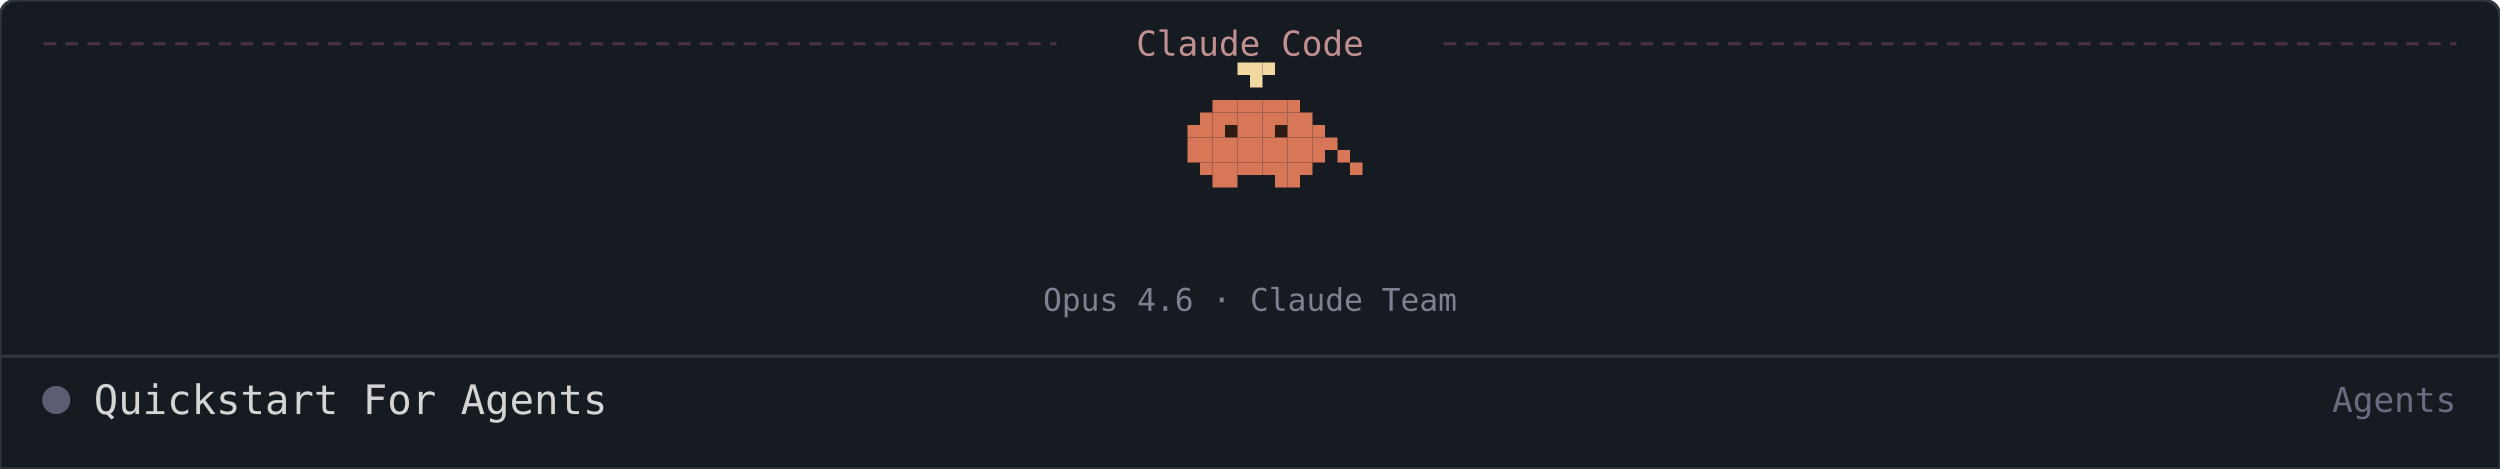
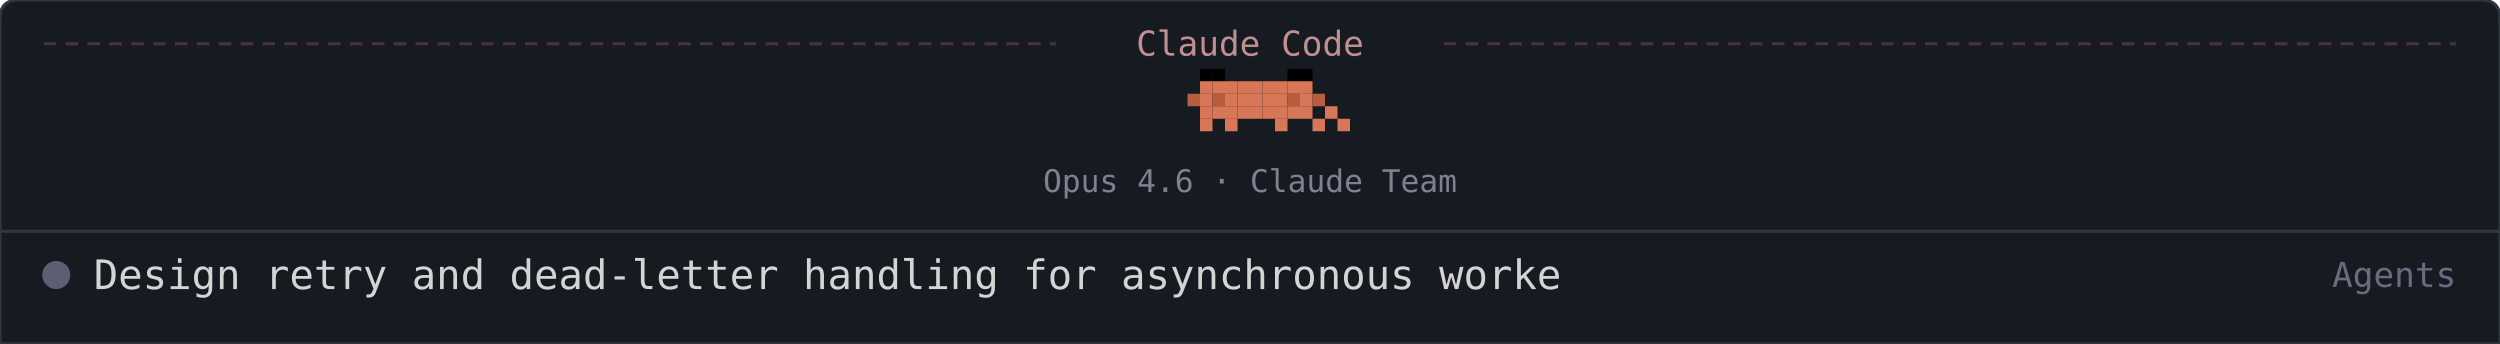
- <svg xmlns="http://www.w3.org/2000/svg" viewBox="0 0 800 150" role="img" aria-label="Quickstart For Agents">
-   <path d="M0,6 Q0,0 6,0 L794,0 Q800,0 800,6 L800,150 L0,150 Z" fill="#161b22" stroke="#30363d" stroke-width="1" />
+ <svg xmlns="http://www.w3.org/2000/svg" viewBox="0 0 800 110" role="img" aria-label="Design retry and dead-letter handling for asynchronous worke">
+   <path d="M0,6 Q0,0 6,0 L794,0 Q800,0 800,6 L800,110 L0,110 Z" fill="#161b22" stroke="#30363d" stroke-width="1" />
  <line x1="14" y1="14" x2="338" y2="14" stroke="#4a3040" stroke-dasharray="4,3" />
  <text x="400" y="14" fill="#c09090" font-family="'JetBrains Mono','Fira Code',monospace" font-size="11" font-weight="400" dominant-baseline="central" text-anchor="middle">Claude Code</text>
  <line x1="462" y1="14" x2="786" y2="14" stroke="#4a3040" stroke-dasharray="4,3" />
-   <rect x="396" y="20" width="4" height="4" fill="#F0D8A0" />
-   <rect x="400" y="20" width="4" height="4" fill="#F0D8A0" />
-   <rect x="404" y="20" width="4" height="4" fill="#F0D8A0" />
-   <rect x="400" y="24" width="4" height="4" fill="#F0D8A0" />
-   <rect x="388" y="32" width="4" height="4" fill="#D77757" />
-   <rect x="392" y="32" width="4" height="4" fill="#D77757" />
-   <rect x="396" y="32" width="4" height="4" fill="#D77757" />
-   <rect x="400" y="32" width="4" height="4" fill="#D77757" />
-   <rect x="404" y="32" width="4" height="4" fill="#D77757" />
-   <rect x="408" y="32" width="4" height="4" fill="#D77757" />
-   <rect x="412" y="32" width="4" height="4" fill="#D77757" />
-   <rect x="384" y="36" width="4" height="4" fill="#D77757" />
-   <rect x="388" y="36" width="4" height="4" fill="#D77757" />
-   <rect x="392" y="36" width="4" height="4" fill="#D77757" />
-   <rect x="396" y="36" width="4" height="4" fill="#D77757" />
-   <rect x="400" y="36" width="4" height="4" fill="#D77757" />
-   <rect x="404" y="36" width="4" height="4" fill="#D77757" />
-   <rect x="408" y="36" width="4" height="4" fill="#D77757" />
-   <rect x="412" y="36" width="4" height="4" fill="#D77757" />
-   <rect x="416" y="36" width="4" height="4" fill="#D77757" />
-   <rect x="380" y="40" width="4" height="4" fill="#D77757" />
-   <rect x="384" y="40" width="4" height="4" fill="#D77757" />
-   <rect x="388" y="40" width="4" height="4" fill="#D77757" />
-   <rect x="392" y="40" width="4" height="4" fill="#2D1B14" />
-   <rect x="396" y="40" width="4" height="4" fill="#D77757" />
-   <rect x="400" y="40" width="4" height="4" fill="#D77757" />
-   <rect x="404" y="40" width="4" height="4" fill="#D77757" />
-   <rect x="408" y="40" width="4" height="4" fill="#2D1B14" />
-   <rect x="412" y="40" width="4" height="4" fill="#D77757" />
-   <rect x="416" y="40" width="4" height="4" fill="#D77757" />
-   <rect x="420" y="40" width="4" height="4" fill="#D77757" />
-   <rect x="380" y="44" width="4" height="4" fill="#D77757" />
-   <rect x="384" y="44" width="4" height="4" fill="#D77757" />
-   <rect x="388" y="44" width="4" height="4" fill="#D77757" />
-   <rect x="392" y="44" width="4" height="4" fill="#D77757" />
-   <rect x="396" y="44" width="4" height="4" fill="#D77757" />
-   <rect x="400" y="44" width="4" height="4" fill="#D77757" />
-   <rect x="404" y="44" width="4" height="4" fill="#D77757" />
-   <rect x="408" y="44" width="4" height="4" fill="#D77757" />
-   <rect x="412" y="44" width="4" height="4" fill="#D77757" />
-   <rect x="416" y="44" width="4" height="4" fill="#D77757" />
-   <rect x="420" y="44" width="4" height="4" fill="#D77757" />
-   <rect x="424" y="44" width="4" height="4" fill="#D77757" />
-   <rect x="380" y="48" width="4" height="4" fill="#D77757" />
-   <rect x="384" y="48" width="4" height="4" fill="#D77757" />
-   <rect x="388" y="48" width="4" height="4" fill="#D77757" />
-   <rect x="392" y="48" width="4" height="4" fill="#D77757" />
-   <rect x="396" y="48" width="4" height="4" fill="#D77757" />
-   <rect x="400" y="48" width="4" height="4" fill="#D77757" />
-   <rect x="404" y="48" width="4" height="4" fill="#D77757" />
-   <rect x="408" y="48" width="4" height="4" fill="#D77757" />
-   <rect x="412" y="48" width="4" height="4" fill="#D77757" />
-   <rect x="416" y="48" width="4" height="4" fill="#D77757" />
-   <rect x="420" y="48" width="4" height="4" fill="#D77757" />
-   <rect x="428" y="48" width="4" height="4" fill="#D77757" />
-   <rect x="384" y="52" width="4" height="4" fill="#D77757" />
-   <rect x="388" y="52" width="4" height="4" fill="#D77757" />
-   <rect x="392" y="52" width="4" height="4" fill="#D77757" />
-   <rect x="396" y="52" width="4" height="4" fill="#D77757" />
-   <rect x="400" y="52" width="4" height="4" fill="#D77757" />
-   <rect x="404" y="52" width="4" height="4" fill="#D77757" />
-   <rect x="408" y="52" width="4" height="4" fill="#D77757" />
-   <rect x="412" y="52" width="4" height="4" fill="#D77757" />
-   <rect x="416" y="52" width="4" height="4" fill="#D77757" />
-   <rect x="432" y="52" width="4" height="4" fill="#D77757" />
-   <rect x="388" y="56" width="4" height="4" fill="#D77757" />
-   <rect x="392" y="56" width="4" height="4" fill="#D77757" />
-   <rect x="408" y="56" width="4" height="4" fill="#D77757" />
-   <rect x="412" y="56" width="4" height="4" fill="#D77757" />
-   <text x="400" y="96" fill="#808090" font-family="'JetBrains Mono','Fira Code',monospace" font-size="10" font-weight="400" dominant-baseline="central" text-anchor="middle">Opus 4.6 · Claude Team</text>
-   <line x1="0" y1="114" x2="800" y2="114" stroke="#30363d" />
-   <circle cx="18" cy="128" r="4.5" fill="#7b7b95" opacity="0.7" />
-   <text x="30" y="128" fill="#d4d4d4" font-family="'JetBrains Mono','Fira Code',monospace" font-size="13" font-weight="400" dominant-baseline="central">Quickstart For Agents</text>
-   <text x="786" y="128" fill="#6b6b80" font-family="'JetBrains Mono','Fira Code',monospace" font-size="11" font-weight="400" dominant-baseline="central" text-anchor="end">Agents</text>
+   <rect x="384" y="22" width="4" height="4" fill="#000000" />
+   <rect x="388" y="22" width="4" height="4" fill="#000000" />
+   <rect x="412" y="22" width="4" height="4" fill="#000000" />
+   <rect x="416" y="22" width="4" height="4" fill="#000000" />
+   <rect x="384" y="26" width="4" height="4" fill="#D77757" />
+   <rect x="388" y="26" width="4" height="4" fill="#D77757" />
+   <rect x="392" y="26" width="4" height="4" fill="#D77757" />
+   <rect x="396" y="26" width="4" height="4" fill="#D77757" />
+   <rect x="400" y="26" width="4" height="4" fill="#D77757" />
+   <rect x="404" y="26" width="4" height="4" fill="#D77757" />
+   <rect x="408" y="26" width="4" height="4" fill="#D77757" />
+   <rect x="412" y="26" width="4" height="4" fill="#D77757" />
+   <rect x="416" y="26" width="4" height="4" fill="#D77757" />
+   <rect x="380" y="30" width="4" height="4" fill="#B85E3E" />
+   <rect x="384" y="30" width="4" height="4" fill="#D77757" />
+   <rect x="388" y="30" width="4" height="4" fill="#B85E3E" />
+   <rect x="392" y="30" width="4" height="4" fill="#D77757" />
+   <rect x="396" y="30" width="4" height="4" fill="#D77757" />
+   <rect x="400" y="30" width="4" height="4" fill="#D77757" />
+   <rect x="404" y="30" width="4" height="4" fill="#D77757" />
+   <rect x="408" y="30" width="4" height="4" fill="#D77757" />
+   <rect x="412" y="30" width="4" height="4" fill="#B85E3E" />
+   <rect x="416" y="30" width="4" height="4" fill="#D77757" />
+   <rect x="420" y="30" width="4" height="4" fill="#B85E3E" />
+   <rect x="384" y="34" width="4" height="4" fill="#D77757" />
+   <rect x="388" y="34" width="4" height="4" fill="#D77757" />
+   <rect x="392" y="34" width="4" height="4" fill="#D77757" />
+   <rect x="396" y="34" width="4" height="4" fill="#D77757" />
+   <rect x="400" y="34" width="4" height="4" fill="#D77757" />
+   <rect x="404" y="34" width="4" height="4" fill="#D77757" />
+   <rect x="408" y="34" width="4" height="4" fill="#D77757" />
+   <rect x="412" y="34" width="4" height="4" fill="#D77757" />
+   <rect x="416" y="34" width="4" height="4" fill="#D77757" />
+   <rect x="424" y="34" width="4" height="4" fill="#D77757" />
+   <rect x="384" y="38" width="4" height="4" fill="#D77757" />
+   <rect x="392" y="38" width="4" height="4" fill="#D77757" />
+   <rect x="408" y="38" width="4" height="4" fill="#D77757" />
+   <rect x="420" y="38" width="4" height="4" fill="#D77757" />
+   <rect x="428" y="38" width="4" height="4" fill="#D77757" />
+   <text x="400" y="58" fill="#808090" font-family="'JetBrains Mono','Fira Code',monospace" font-size="10" font-weight="400" dominant-baseline="central" text-anchor="middle">Opus 4.6 · Claude Team</text>
+   <line x1="0" y1="74" x2="800" y2="74" stroke="#30363d" />
+   <circle cx="18" cy="88" r="4.5" fill="#7b7b95" opacity="0.7" />
+   <text x="30" y="88" fill="#d4d4d4" font-family="'JetBrains Mono','Fira Code',monospace" font-size="13" font-weight="400" dominant-baseline="central">Design retry and dead-letter handling for asynchronous worke</text>
+   <text x="786" y="88" fill="#6b6b80" font-family="'JetBrains Mono','Fira Code',monospace" font-size="11" font-weight="400" dominant-baseline="central" text-anchor="end">Agents</text>
</svg>
